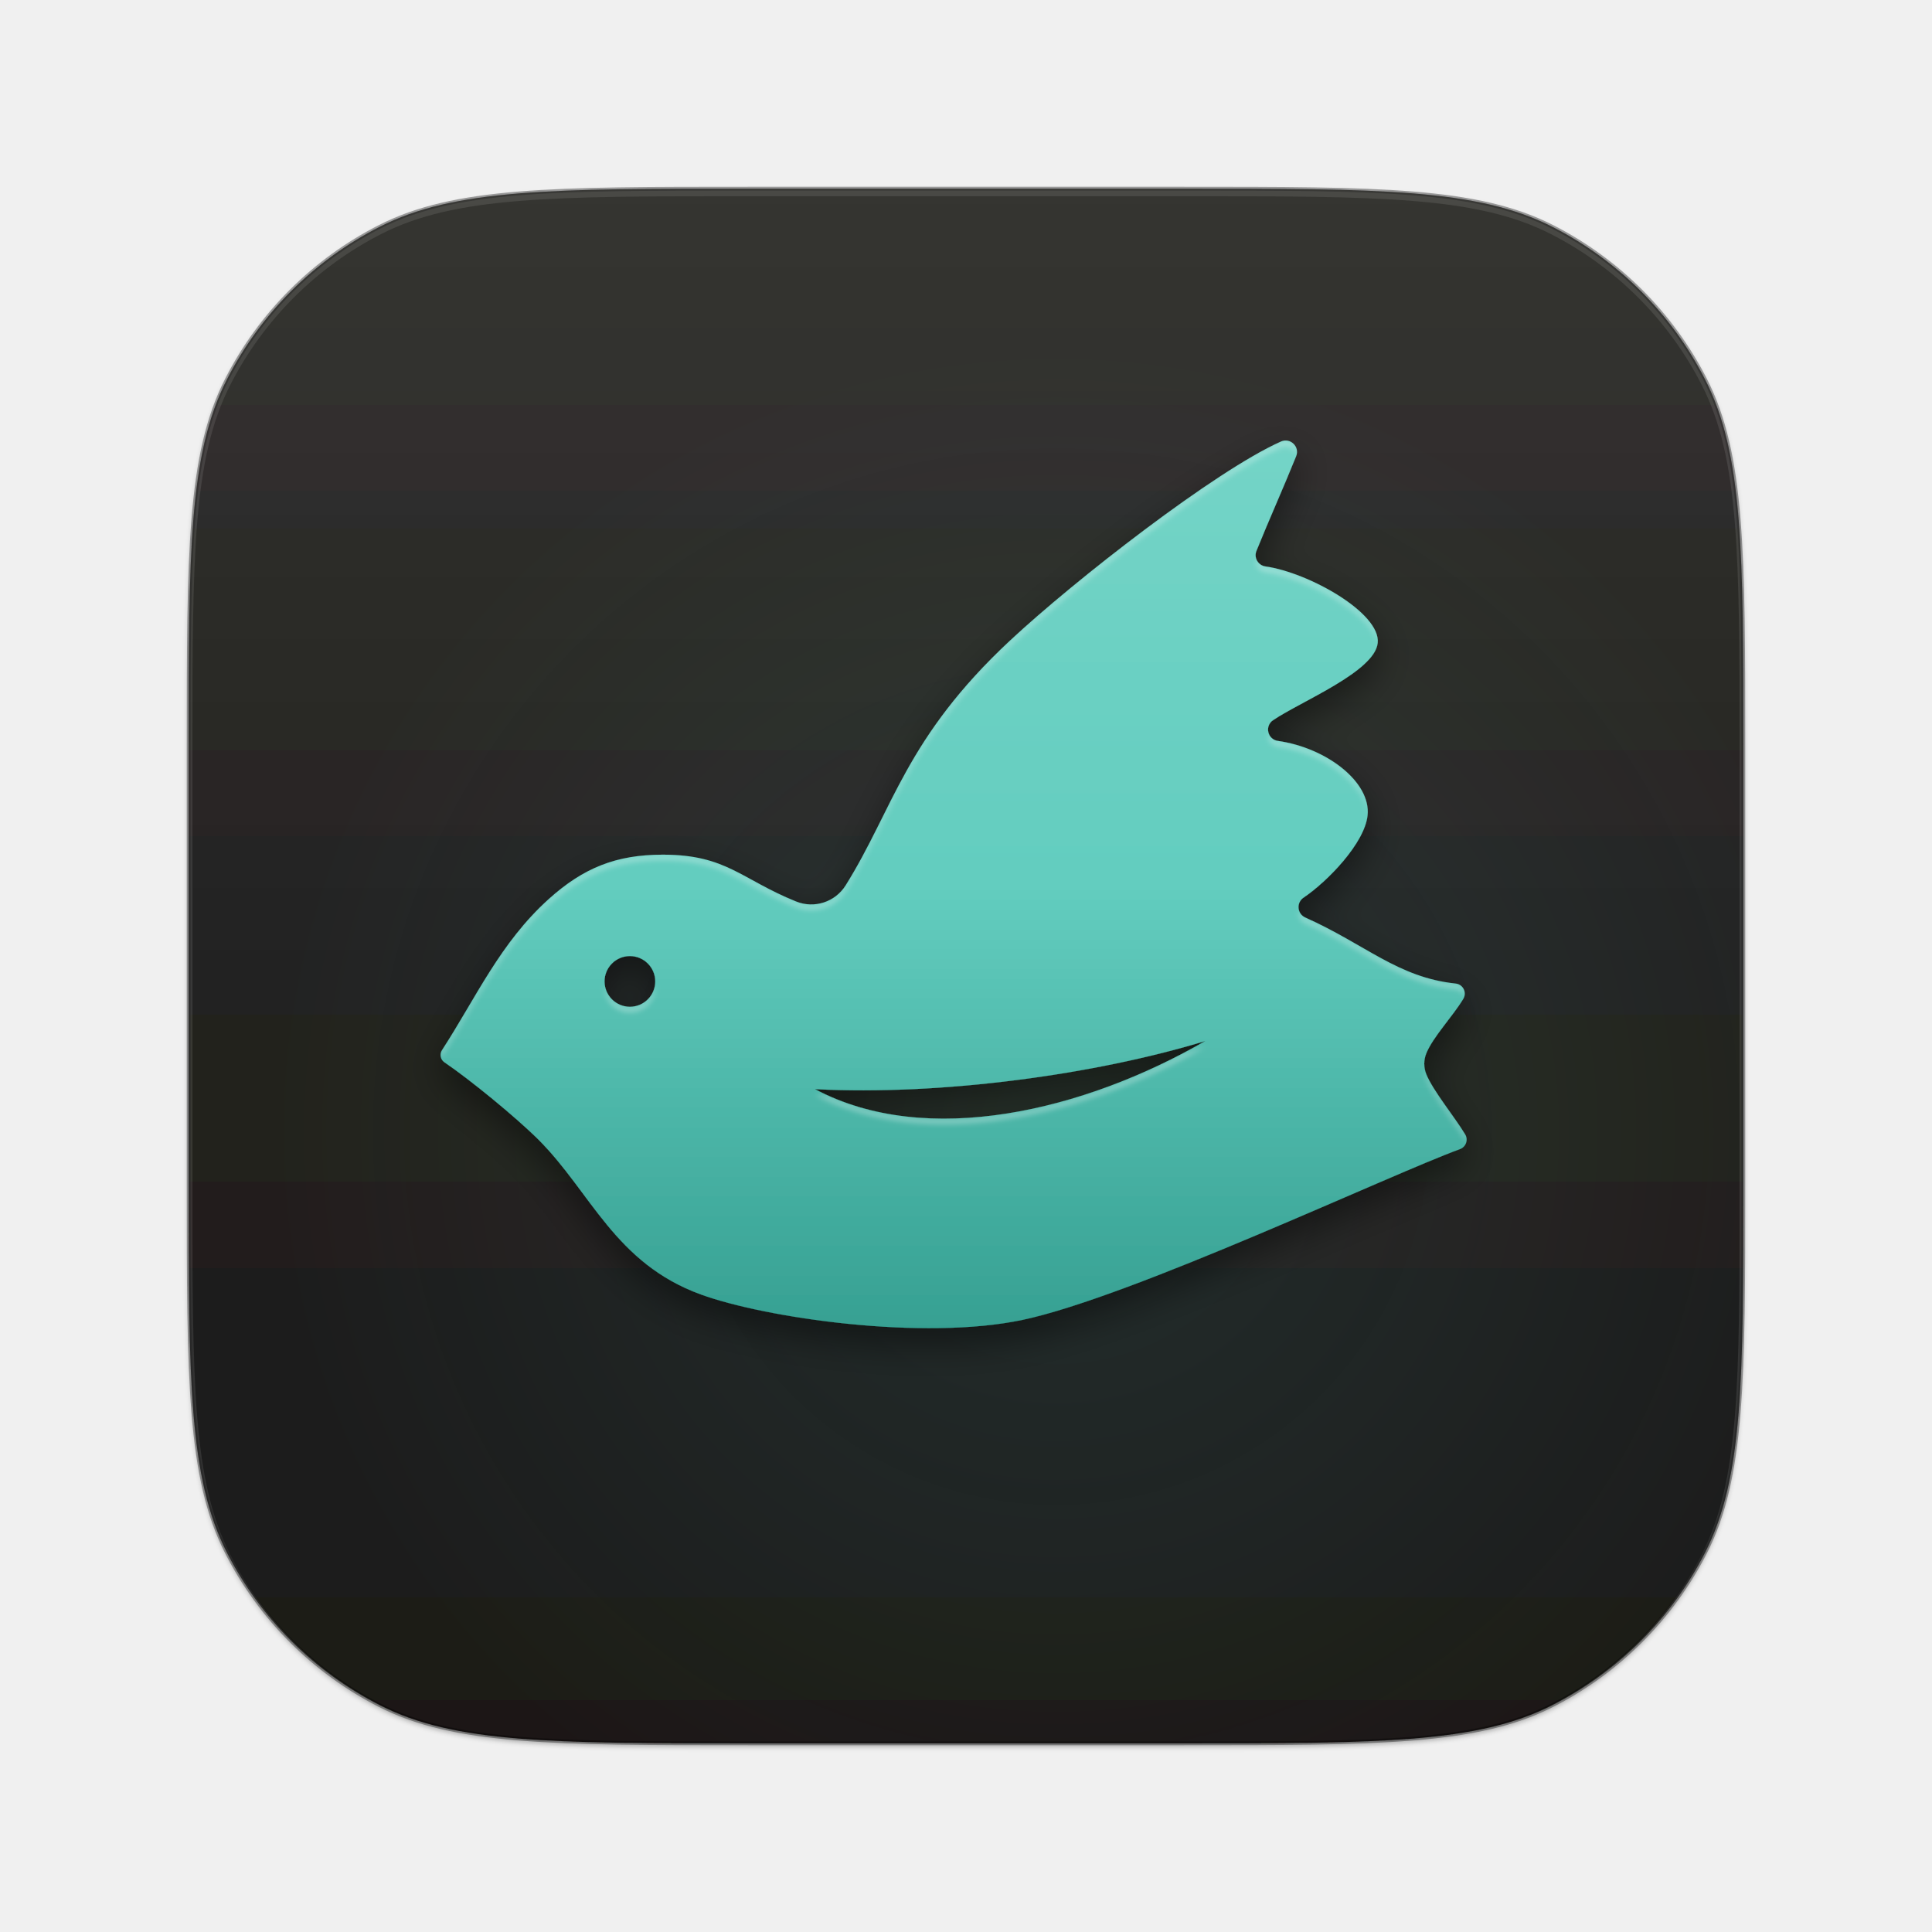
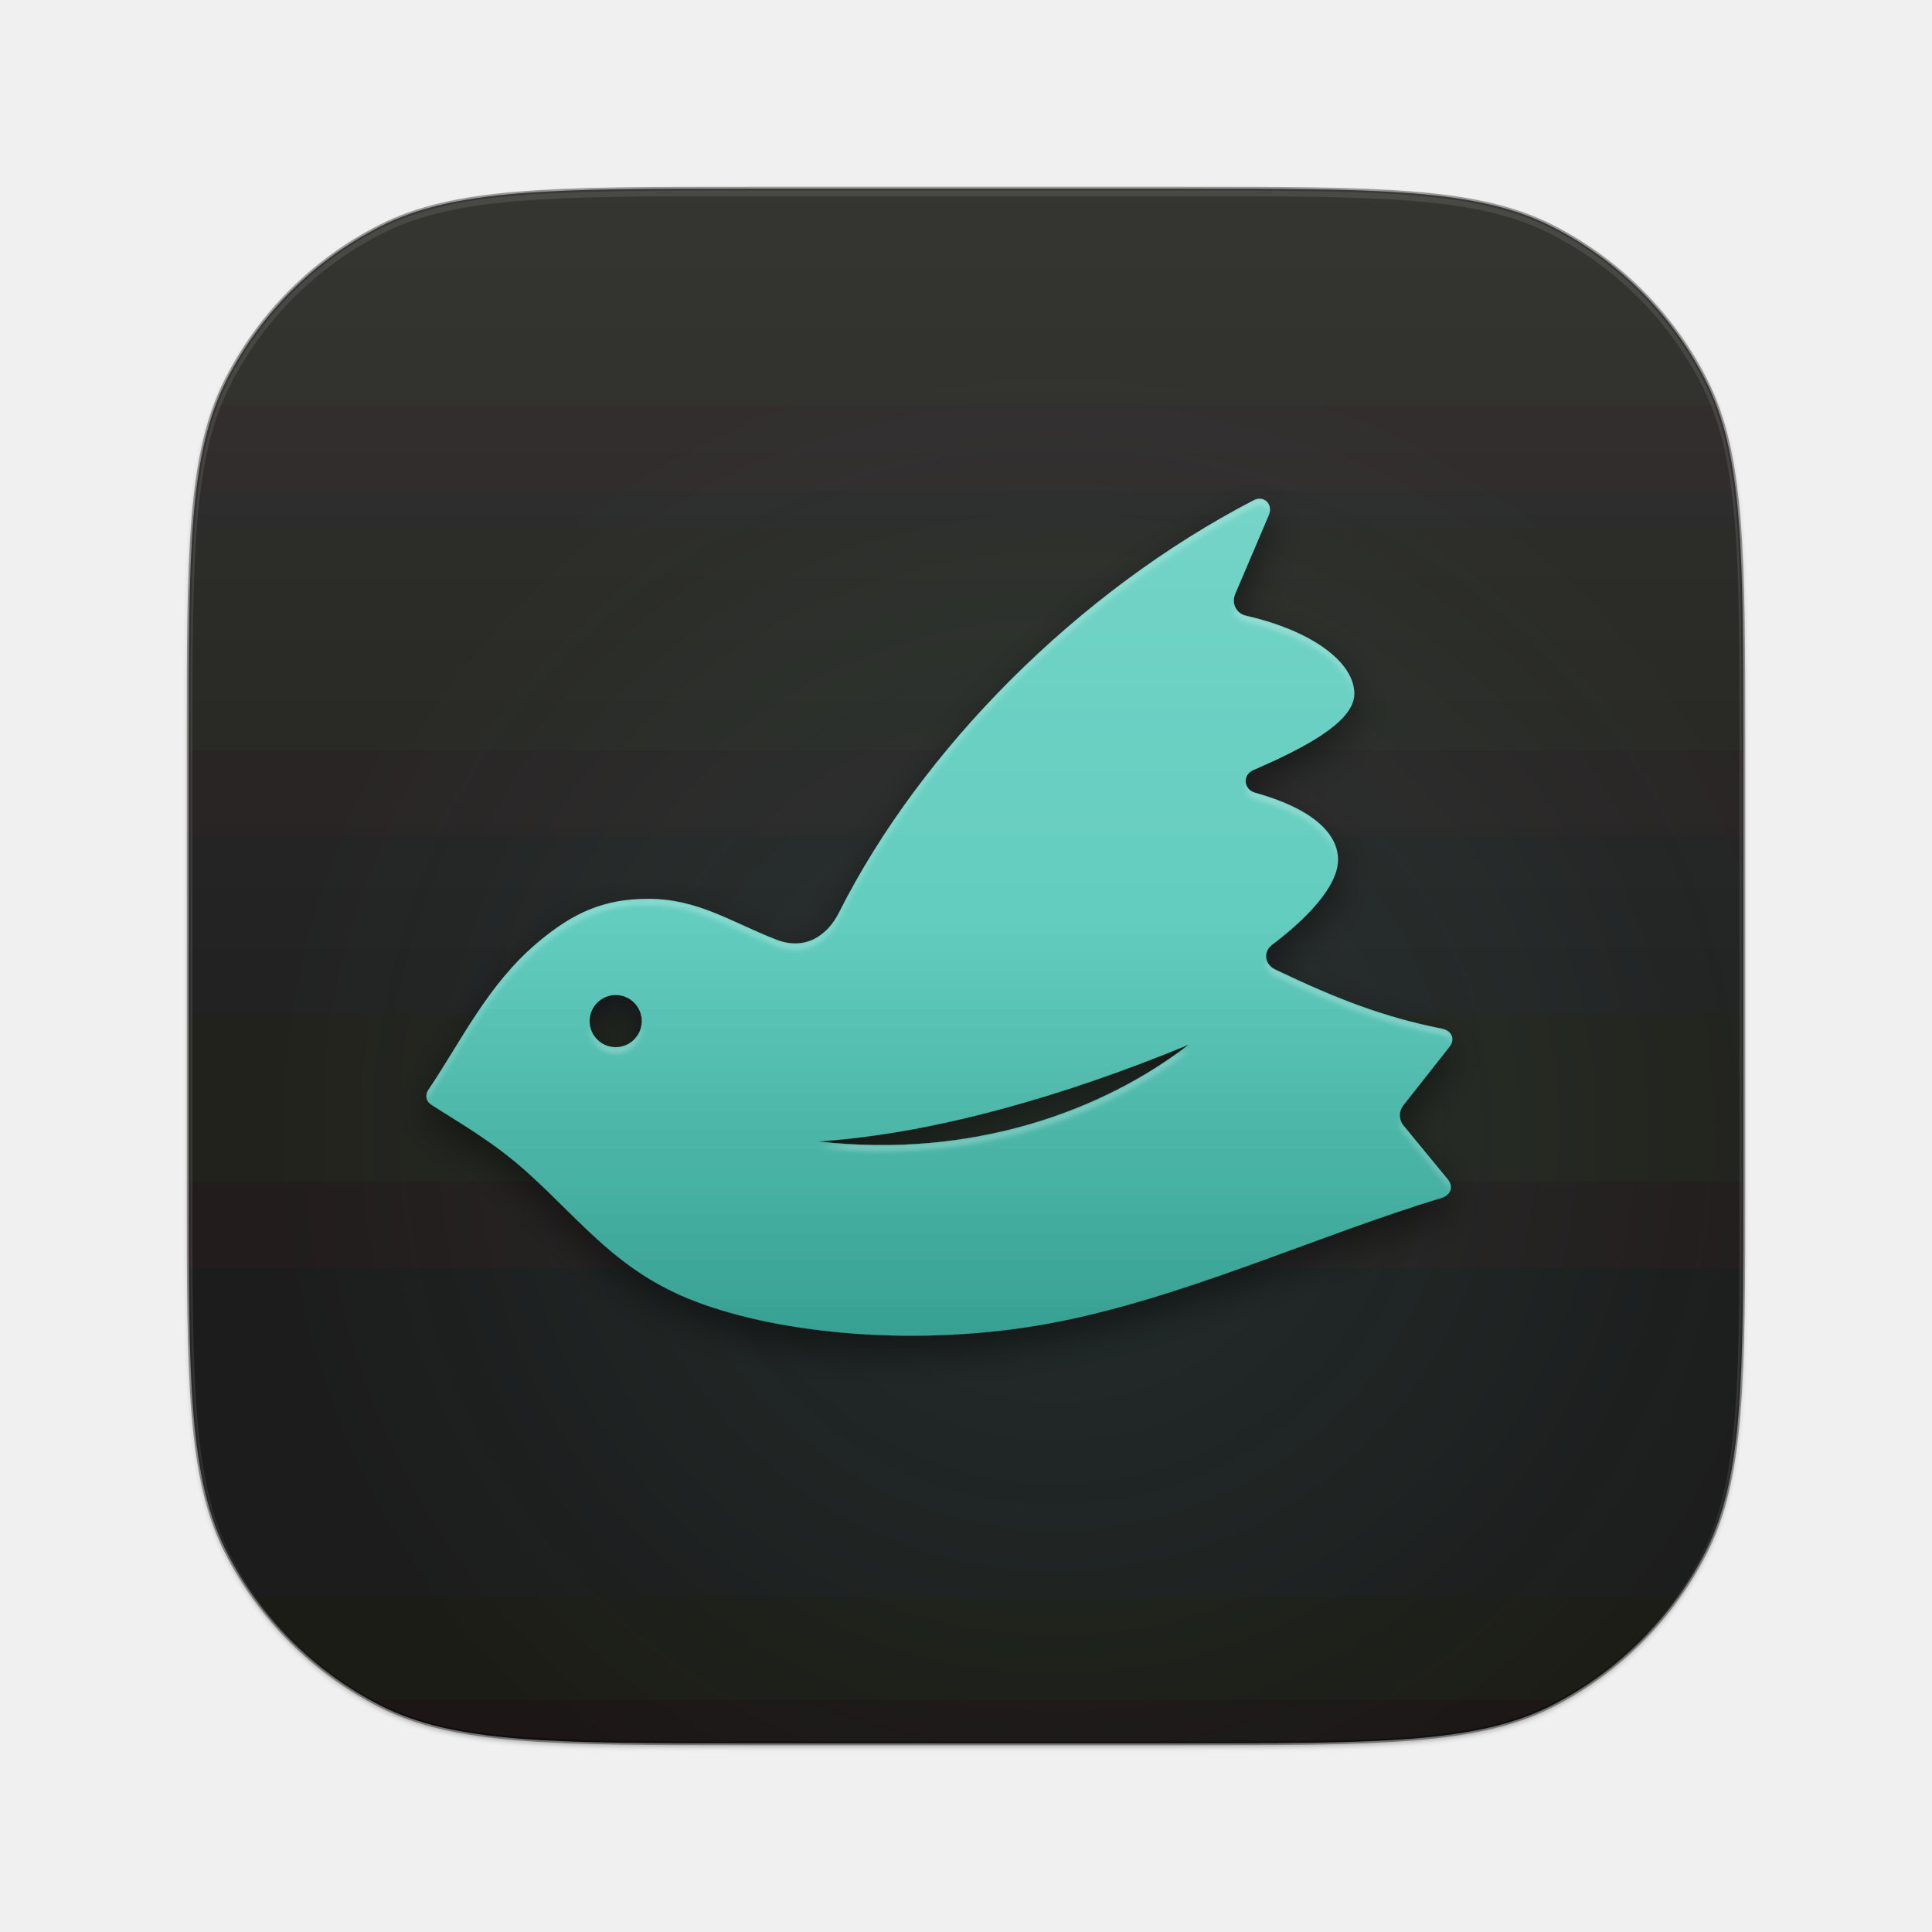
<svg xmlns="http://www.w3.org/2000/svg" viewBox="0 0 1024 1024" width="1024" height="1024">
  <defs>
    <linearGradient id="tile" x1="0" y1="100" x2="0" y2="924" gradientUnits="userSpaceOnUse">
      <stop offset="0" stop-color="#2c2b28" />
      <stop offset="1" stop-color="#1a1918" />
    </linearGradient>
    <radialGradient id="glow" cx="560" cy="600" r="420" gradientUnits="userSpaceOnUse">
      <stop offset="0" stop-color="#63cdbf" stop-opacity="0.1" />
      <stop offset="1" stop-color="#63cdbf" stop-opacity="0" />
    </radialGradient>
    <linearGradient id="sheen" x1="0" y1="100" x2="0" y2="520" gradientUnits="userSpaceOnUse">
      <stop offset="0" stop-color="#fff" stop-opacity="0.05" />
      <stop offset="1" stop-color="#fff" stop-opacity="0" />
    </linearGradient>
-     <linearGradient id="ink" gradientUnits="userSpaceOnUse" x1="0" y1="3.8" x2="0" y2="74.0">
+     <linearGradient id="ink" gradientUnits="userSpaceOnUse" x1="0" y1="3" x2="0" y2="69">
      <stop offset="0" stop-color="#74d4c7" />
      <stop offset="0.5" stop-color="#63cdbf" />
      <stop offset="1" stop-color="#36a092" />
    </linearGradient>
    <clipPath id="tileclip">
      <path d="M627.36 100 c103.834 0 155.751 0 195.41 20.207 a185.4 185.4 0 0 1 81.023 81.023 c20.207 39.659 20.207 91.576 20.207 195.41 L924 627.36 c0 103.834 0 155.751 -20.207 195.41 a185.4 185.4 0 0 1 -81.023 81.023 c-39.659 20.207 -91.576 20.207 -195.41 20.207 L396.64 924 c-103.834 0 -155.751 0 -195.41 -20.207 a185.4 185.4 0 0 1 -81.023 -81.023 c-20.207 -39.659 -20.207 -91.576 -20.207 -195.41 L100 396.64 c0 -103.834 0 -155.751 20.207 -195.41 a185.4 185.4 0 0 1 81.023 -81.023 c39.659 -20.207 91.576 -20.207 195.41 -20.207 Z" />
    </clipPath>
    <filter id="tileshadow" x="-20%" y="-20%" width="140%" height="150%" color-interpolation-filters="sRGB">
      <feDropShadow dx="0" dy="10" stdDeviation="14" flood-color="#000" flood-opacity="0.42" />
      <feDropShadow dx="0" dy="1.5" stdDeviation="1.5" flood-color="#000" flood-opacity="0.35" />
    </filter>
    <filter id="lift" x="-20%" y="-20%" width="140%" height="150%" color-interpolation-filters="sRGB">
      <feDropShadow dx="0" dy="1.191" stdDeviation="1.489" flood-color="#000000" flood-opacity="0.45" />
    </filter>
    <filter id="edge" x="-5%" y="-5%" width="110%" height="110%" color-interpolation-filters="sRGB">
      <feOffset in="SourceAlpha" dy="0.447" result="down" />
      <feComposite in="SourceAlpha" in2="down" operator="out" result="band" />
      <feGaussianBlur in="band" stdDeviation="0.179" result="soft" />
      <feComposite in="soft" in2="SourceAlpha" operator="in" result="rim" />
      <feFlood flood-color="#fff" flood-opacity="0.3" />
      <feComposite in2="rim" operator="in" />
    </filter>
  </defs>
  <g filter="url(#tileshadow)">
    <path d="M627.36 100 c103.834 0 155.751 0 195.41 20.207 a185.4 185.4 0 0 1 81.023 81.023 c20.207 39.659 20.207 91.576 20.207 195.41 L924 627.36 c0 103.834 0 155.751 -20.207 195.41 a185.4 185.4 0 0 1 -81.023 81.023 c-39.659 20.207 -91.576 20.207 -195.41 20.207 L396.64 924 c-103.834 0 -155.751 0 -195.41 -20.207 a185.4 185.4 0 0 1 -81.023 -81.023 c-20.207 -39.659 -20.207 -91.576 -20.207 -195.41 L100 396.64 c0 -103.834 0 -155.751 20.207 -195.41 a185.4 185.4 0 0 1 81.023 -81.023 c39.659 -20.207 91.576 -20.207 195.41 -20.207 Z" fill="url(#tile)" />
  </g>
  <g clip-path="url(#tileclip)">
    <rect x="100" y="100" width="824" height="824" fill="url(#glow)" />
    <rect x="100" y="100" width="824" height="420" fill="url(#sheen)" />
  </g>
  <path d="M627.36 100 c103.834 0 155.751 0 195.41 20.207 a185.4 185.4 0 0 1 81.023 81.023 c20.207 39.659 20.207 91.576 20.207 195.41 L924 627.36 c0 103.834 0 155.751 -20.207 195.41 a185.4 185.4 0 0 1 -81.023 81.023 c-39.659 20.207 -91.576 20.207 -195.41 20.207 L396.64 924 c-103.834 0 -155.751 0 -195.41 -20.207 a185.4 185.4 0 0 1 -81.023 -81.023 c-20.207 -39.659 -20.207 -91.576 -20.207 -195.41 L100 396.64 c0 -103.834 0 -155.751 20.207 -195.41 a185.4 185.4 0 0 1 81.023 -81.023 c39.659 -20.207 91.576 -20.207 195.41 -20.207 Z" fill="none" stroke="#000000" stroke-opacity="0.35" stroke-width="2" transform="translate(0 0)" />
  <g clip-path="url(#tileclip)">
    <path d="M627.36 100 c103.834 0 155.751 0 195.41 20.207 a185.4 185.4 0 0 1 81.023 81.023 c20.207 39.659 20.207 91.576 20.207 195.41 L924 627.36 c0 103.834 0 155.751 -20.207 195.41 a185.4 185.4 0 0 1 -81.023 81.023 c-39.659 20.207 -91.576 20.207 -195.41 20.207 L396.64 924 c-103.834 0 -155.751 0 -195.41 -20.207 a185.4 185.4 0 0 1 -81.023 -81.023 c-20.207 -39.659 -20.207 -91.576 -20.207 -195.41 L100 396.64 c0 -103.834 0 -155.751 20.207 -195.41 a185.4 185.4 0 0 1 81.023 -81.023 c39.659 -20.207 91.576 -20.207 195.41 -20.207 Z" fill="none" stroke="#ffffff" stroke-opacity="0.1" stroke-width="4" transform="translate(0 2)" />
  </g>
-   <g transform="translate(512 512) scale(6.718) translate(-53.517 -45.284)">
-     <path d="M12.37 52.885 C12.054 52.671 11.967 52.243 12.175 51.923 C14.865 47.78 16.767 43.451 20.6 40 C23.335 37.538 25.92 36.5 29.6 36.5 C34.613 36.5 35.76 38.436 40.11 40.194 C41.55 40.776 43.2 40.24 44.023 38.923 C47.811 32.861 48.736 27.306 57 19.6 C62.07 14.873 73.169 6.219 78.365 3.906 C79.104 3.577 79.869 4.315 79.566 5.065 C78.592 7.476 77.406 10.121 76.432 12.532 C76.212 13.075 76.561 13.679 77.141 13.76 C80.568 14.242 86.248 17.44 86 19.8 C85.763 22.056 79.953 24.398 77.744 25.889 C77.06 26.35 77.305 27.412 78.122 27.526 C81.962 28.066 85.476 30.774 85.2 33.4 C84.97 35.588 82.048 38.609 80.146 39.892 C79.56 40.287 79.638 41.173 80.283 41.46 C85.034 43.575 87.576 46.188 92.151 46.669 C92.733 46.73 93.055 47.375 92.753 47.876 C91.929 49.248 90.357 50.878 89.833 52.176 C89.619 52.705 89.619 53.295 89.833 53.824 C90.357 55.122 92.076 57.197 92.9 58.568 C93.159 58.999 92.961 59.56 92.488 59.732 C86.929 61.755 66.623 71.367 58 73.2 C50.152 74.868 37.702 73.057 32.6 71.2 C25.815 68.73 23.929 63.129 19.8 59 C18.045 57.245 14.373 54.236 12.37 52.885 Z M41.6 55 C51.586 55.523 63.793 53.831 72.4 51.2 C62.874 56.7 50.429 59.695 41.6 55 Z M25 46.5a2 2 0 1 0 4 0a2 2 0 1 0-4 0Z" fill="url(#ink)" fill-rule="evenodd" filter="url(#lift)" />
-     <path d="M12.37 52.885 C12.054 52.671 11.967 52.243 12.175 51.923 C14.865 47.78 16.767 43.451 20.6 40 C23.335 37.538 25.92 36.5 29.6 36.5 C34.613 36.5 35.76 38.436 40.11 40.194 C41.55 40.776 43.2 40.24 44.023 38.923 C47.811 32.861 48.736 27.306 57 19.6 C62.07 14.873 73.169 6.219 78.365 3.906 C79.104 3.577 79.869 4.315 79.566 5.065 C78.592 7.476 77.406 10.121 76.432 12.532 C76.212 13.075 76.561 13.679 77.141 13.76 C80.568 14.242 86.248 17.44 86 19.8 C85.763 22.056 79.953 24.398 77.744 25.889 C77.06 26.35 77.305 27.412 78.122 27.526 C81.962 28.066 85.476 30.774 85.2 33.4 C84.97 35.588 82.048 38.609 80.146 39.892 C79.56 40.287 79.638 41.173 80.283 41.46 C85.034 43.575 87.576 46.188 92.151 46.669 C92.733 46.73 93.055 47.375 92.753 47.876 C91.929 49.248 90.357 50.878 89.833 52.176 C89.619 52.705 89.619 53.295 89.833 53.824 C90.357 55.122 92.076 57.197 92.9 58.568 C93.159 58.999 92.961 59.56 92.488 59.732 C86.929 61.755 66.623 71.367 58 73.2 C50.152 74.868 37.702 73.057 32.6 71.2 C25.815 68.73 23.929 63.129 19.8 59 C18.045 57.245 14.373 54.236 12.37 52.885 Z M41.6 55 C51.586 55.523 63.793 53.831 72.4 51.2 C62.874 56.7 50.429 59.695 41.6 55 Z M25 46.5a2 2 0 1 0 4 0a2 2 0 1 0-4 0Z" fill="#000" fill-rule="evenodd" filter="url(#edge)" />
+   <g transform="translate(512 512) scale(6.749826) translate(-44.6083 -39.62414)">
+     <path d="M2.6 50.5 C2.2 50.25 2.12 49.75 2.39 49.35 C5.05 45.4 7.05 41.1 10.95 37.8 C13.75 35.43 16.18 34.35 19.65 34.35 C23.55 34.35 26.12 36.15 29.7 37.55 C31.85 38.39 33.65 37.4 34.65 35.4 C41.1 22.6 53.4 10.2 67.2 3.05 C68 2.635 68.75 3.37 68.39 4.21 L65.75 10.4 C65.44 11.13 65.8 11.94 66.6 12.12 C71.8 13.3 75.1 15.78 75.1 18.25 C75.1 20.55 70.83 22.64 67.15 24.25 C66.3 24.622 66.4 25.769 67.31 26.02 C71.63 27.21 73.82 29.12 73.82 31.28 C73.82 33.44 71.17 36.06 68.65 37.95 C67.93 38.49 68.03 39.49 68.89 39.9 C73.84 42.26 77.45 43.64 82 44.55 C82.76 44.702 83.04 45.38 82.58 45.96 L78.96 50.55 C78.58 51.03 78.58 51.69 78.98 52.17 L82.43 56.36 C82.93 56.97 82.67 57.62 81.94 57.84 C72.05 60.82 61.54 65.78 51.1 67.7 C41.05 69.55 30.17 68.58 23.3 65.94 C17.35 63.65 14.6 59.87 10.32 55.97 C7.53 53.43 4.96 52.03 2.6 50.5 Z M33 53.4 C42.1 52.8 52.4 49.8 62.1 45.8 C55.5 50.9 45.2 54.8 33 53.4 Z M15.05 43.95 a2.05 2.05 0 1 0 4.1 0 a2.05 2.05 0 1 0 -4.1 0 Z" fill="url(#ink)" fill-rule="evenodd" filter="url(#lift)" />
+     <path d="M2.6 50.5 C2.2 50.25 2.12 49.75 2.39 49.35 C5.05 45.4 7.05 41.1 10.95 37.8 C13.75 35.43 16.18 34.35 19.65 34.35 C23.55 34.35 26.12 36.15 29.7 37.55 C31.85 38.39 33.65 37.4 34.65 35.4 C41.1 22.6 53.4 10.2 67.2 3.05 C68 2.635 68.75 3.37 68.39 4.21 L65.75 10.4 C65.44 11.13 65.8 11.94 66.6 12.12 C71.8 13.3 75.1 15.78 75.1 18.25 C75.1 20.55 70.83 22.64 67.15 24.25 C66.3 24.622 66.4 25.769 67.31 26.02 C71.63 27.21 73.82 29.12 73.82 31.28 C73.82 33.44 71.17 36.06 68.65 37.95 C67.93 38.49 68.03 39.49 68.89 39.9 C73.84 42.26 77.45 43.64 82 44.55 C82.76 44.702 83.04 45.38 82.58 45.96 L78.96 50.55 C78.58 51.03 78.58 51.69 78.98 52.17 L82.43 56.36 C82.93 56.97 82.67 57.62 81.94 57.84 C72.05 60.82 61.54 65.78 51.1 67.7 C41.05 69.55 30.17 68.58 23.3 65.94 C17.35 63.65 14.6 59.87 10.32 55.97 C7.53 53.43 4.96 52.03 2.6 50.5 Z M33 53.4 C42.1 52.8 52.4 49.8 62.1 45.8 C55.5 50.9 45.2 54.8 33 53.4 Z M15.05 43.95 a2.05 2.05 0 1 0 4.1 0 a2.05 2.05 0 1 0 -4.1 0 Z" fill="#000" fill-rule="evenodd" filter="url(#edge)" />
  </g>
</svg>
